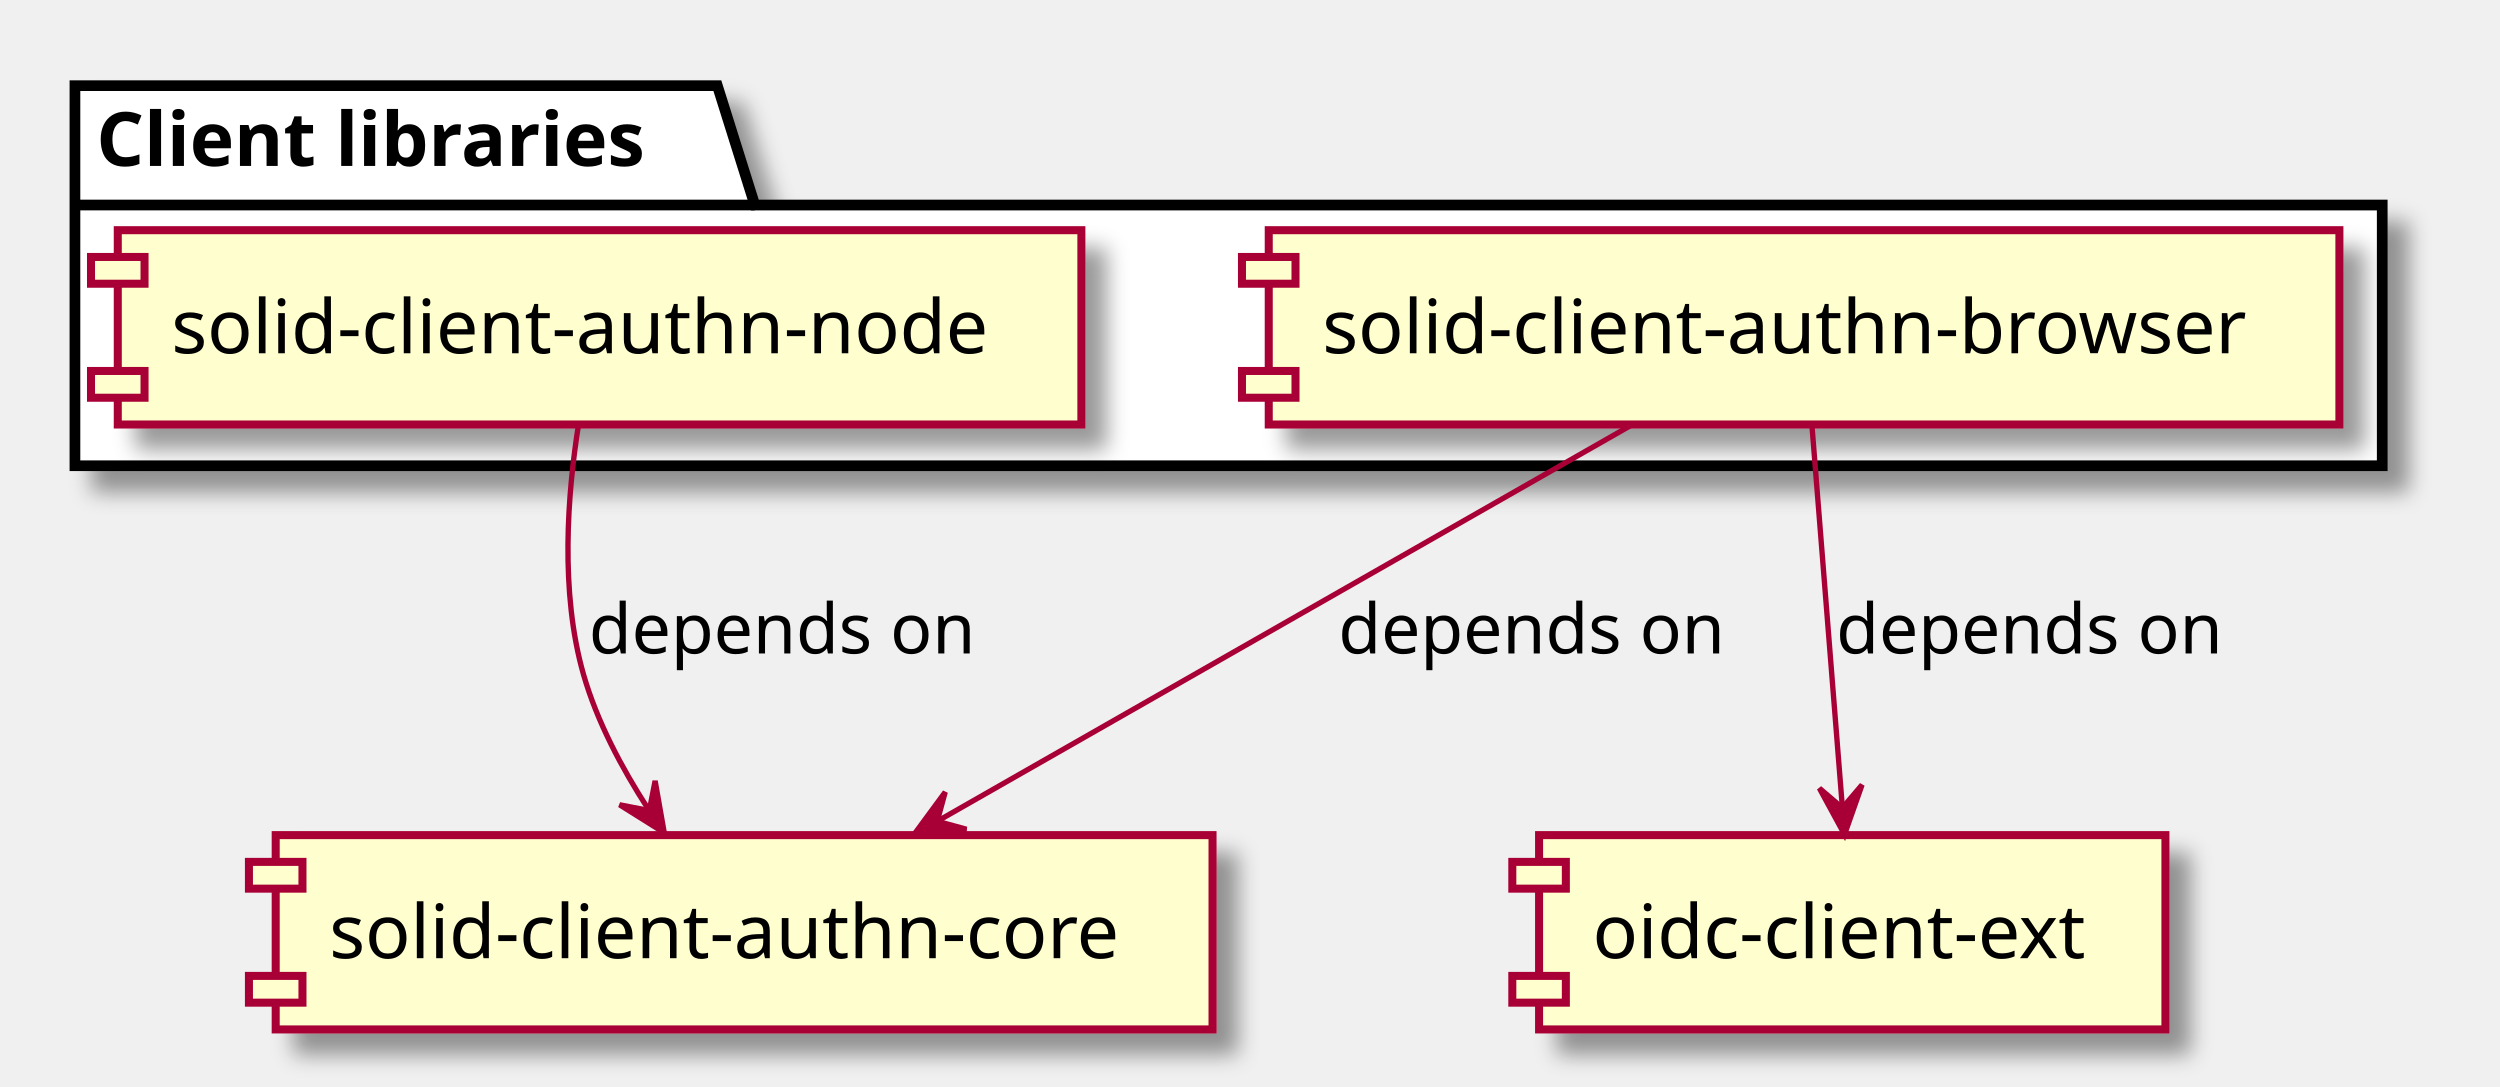
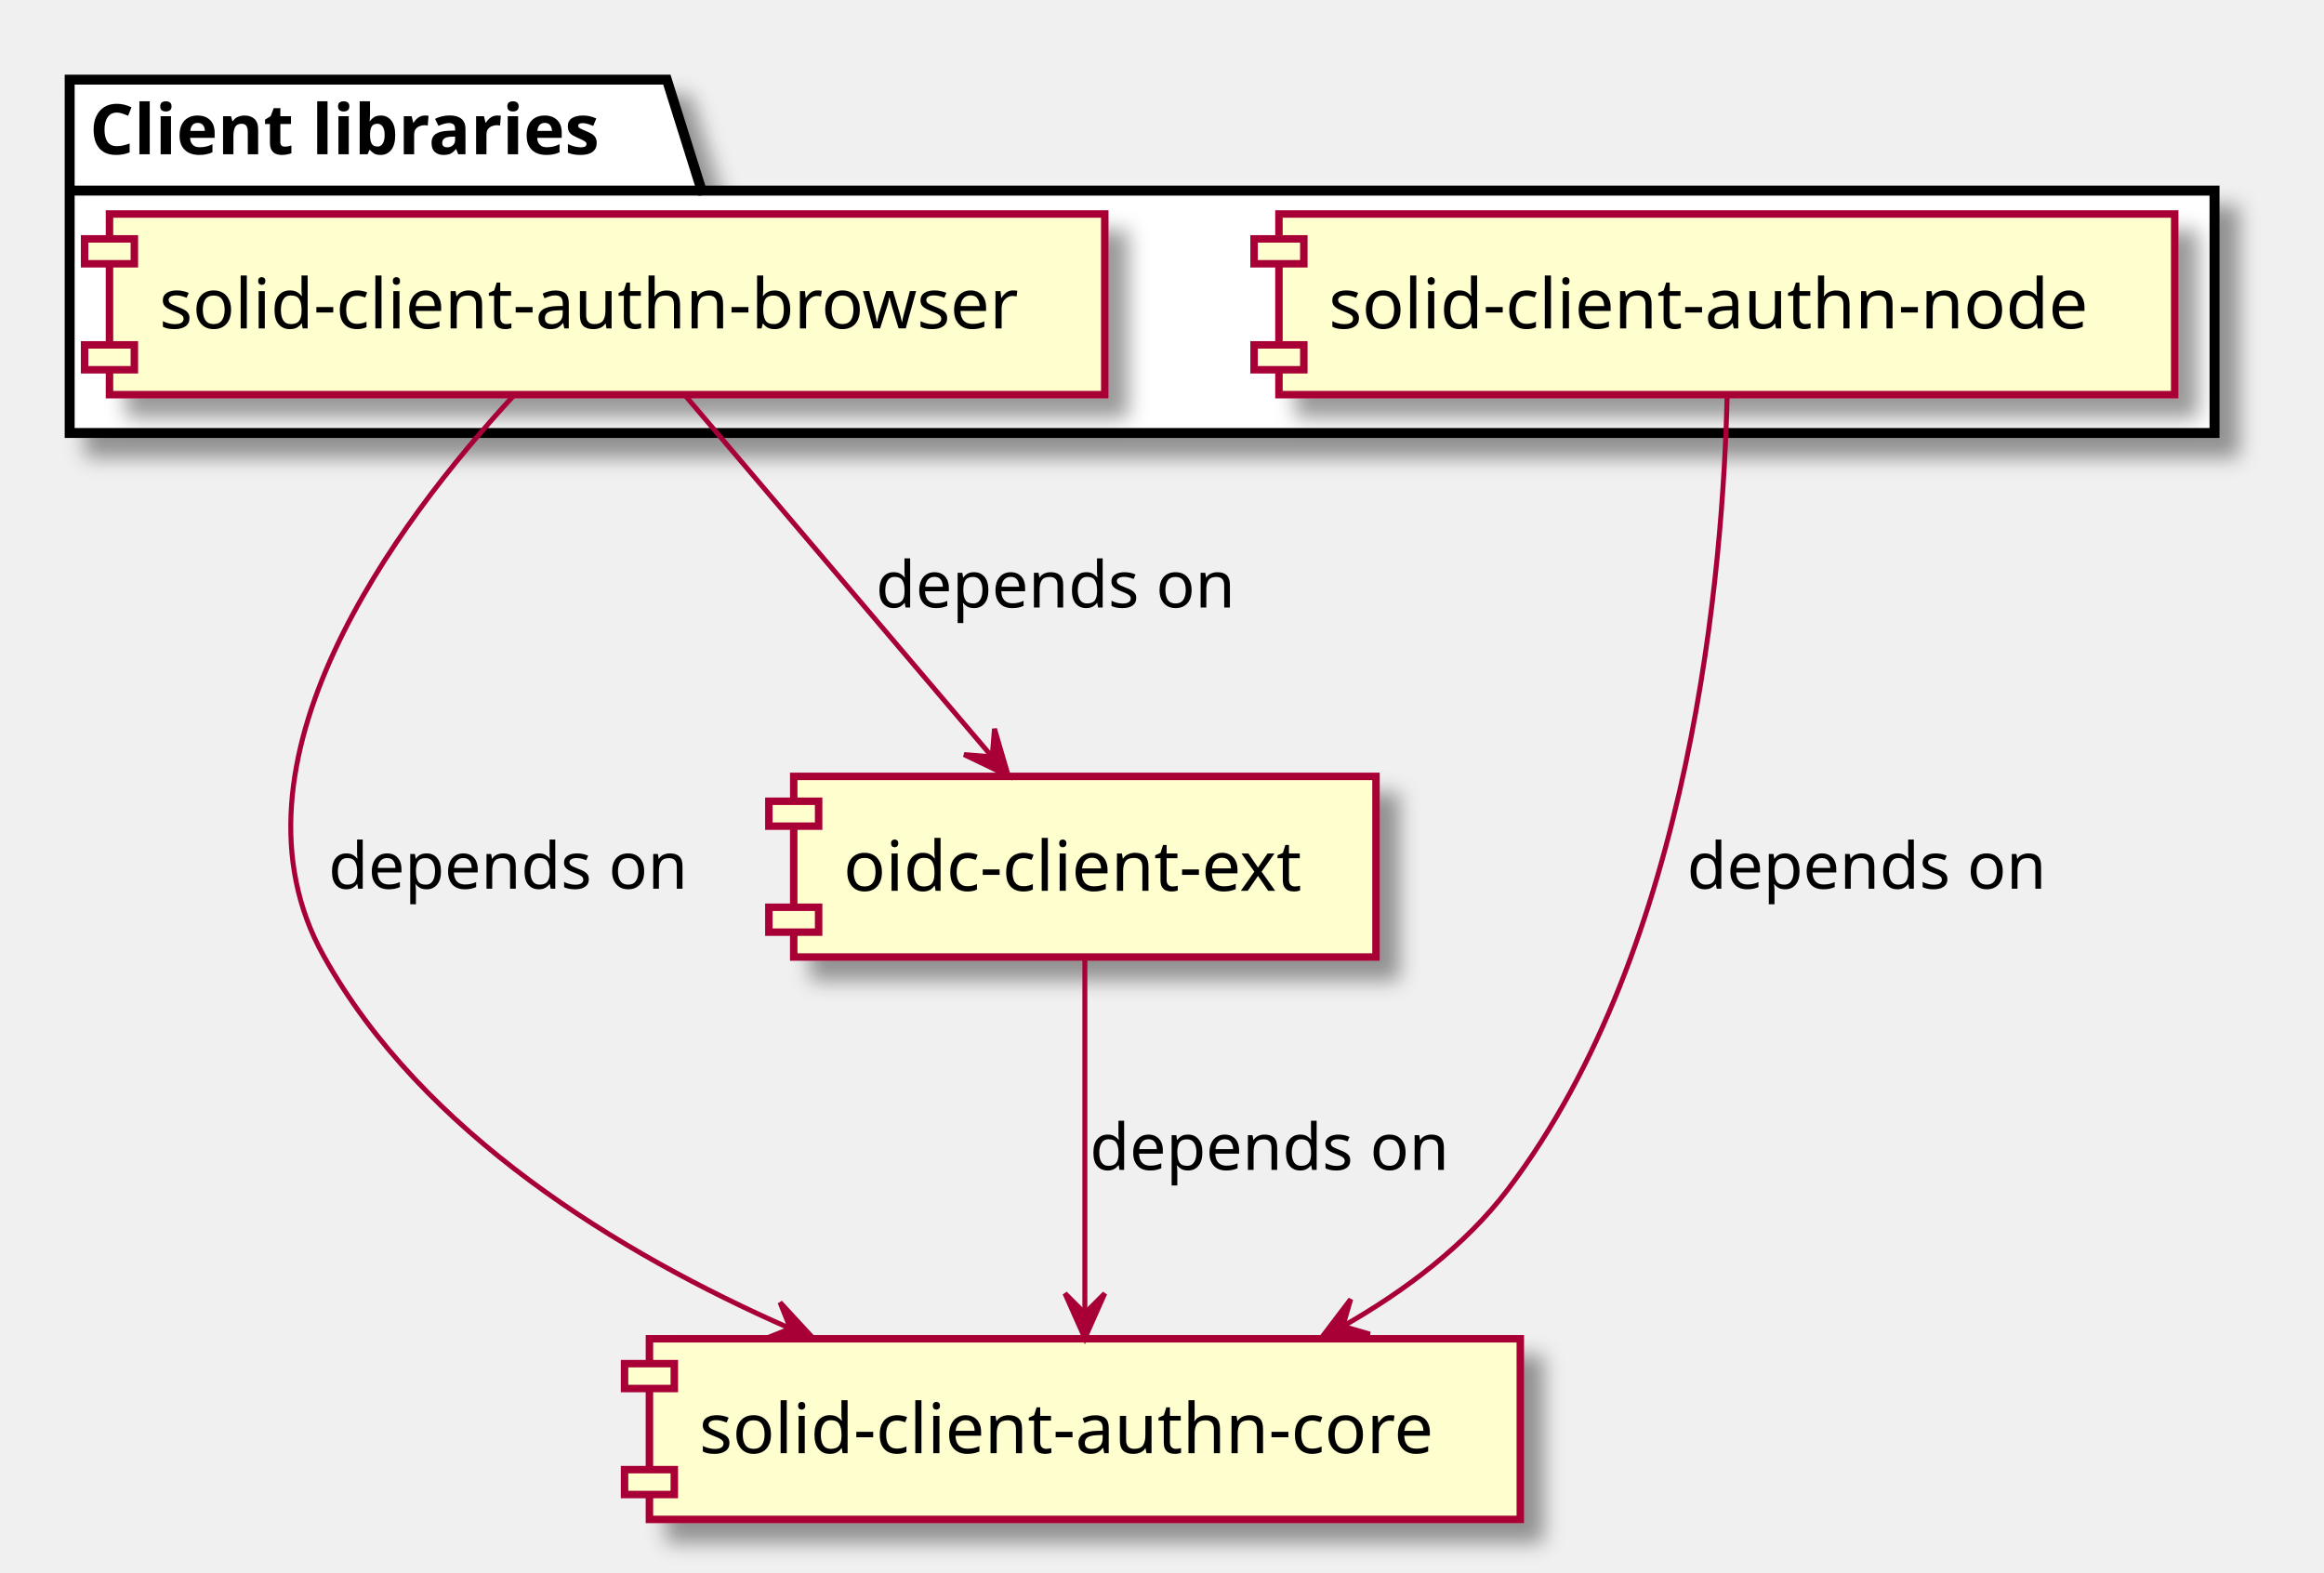
- <svg xmlns="http://www.w3.org/2000/svg" contentScriptType="application/ecmascript" contentStyleType="text/css" height="203px" preserveAspectRatio="none" style="width:467px;height:203px;" version="1.1" viewBox="0 0 467 203" width="467px" zoomAndPan="magnify">
+ <svg xmlns="http://www.w3.org/2000/svg" contentScriptType="application/ecmascript" contentStyleType="text/css" height="316px" preserveAspectRatio="none" style="width:467px;height:316px;" version="1.1" viewBox="0 0 467 316" width="467px" zoomAndPan="magnify">
  <defs>
-     <filter height="300%" id="f3f390p7lygmk" width="300%" x="-1" y="-1">
+     <filter height="300%" id="f1lgxr19ijsz5o" width="300%" x="-1" y="-1">
      <feGaussianBlur result="blurOut" stdDeviation="2.0" />
      <feColorMatrix in="blurOut" result="blurOut2" type="matrix" values="0 0 0 0 0 0 0 0 0 0 0 0 0 0 0 0 0 0 .4 0" />
      <feOffset dx="4.0" dy="4.0" in="blurOut2" result="blurOut3" />
      <feBlend in="SourceGraphic" in2="blurOut3" mode="normal" />
    </filter>
  </defs>
  <g>
-     <polygon fill="#FFFFFF" filter="url(#f3f390p7lygmk)" points="14,16,134,16,141,38.297,445,38.297,445,87,14,87,14,16" style="stroke: #000000; stroke-width: 2.0;" />
+     <polygon fill="#FFFFFF" filter="url(#f1lgxr19ijsz5o)" points="14,16,134,16,141,38.297,445,38.297,445,87,14,87,14,16" style="stroke: #000000; stroke-width: 2.0;" />
    <line style="stroke: #000000; stroke-width: 2.0;" x1="14" x2="141" y1="38.297" y2="38.297" />
    <text fill="#000000" font-family="sans-serif" font-size="14" font-weight="bold" lengthAdjust="spacingAndGlyphs" textLength="114" x="18" y="30.995">Client libraries</text>
-     <rect fill="#FEFECE" filter="url(#f3f390p7lygmk)" height="36.297" style="stroke: #A80036; stroke-width: 1.5;" width="200" x="237" y="43" />
-     <rect fill="#FEFECE" height="5" style="stroke: #A80036; stroke-width: 1.5;" width="10" x="232" y="48" />
-     <rect fill="#FEFECE" height="5" style="stroke: #A80036; stroke-width: 1.5;" width="10" x="232" y="69.297" />
-     <text fill="#000000" font-family="sans-serif" font-size="14" lengthAdjust="spacingAndGlyphs" textLength="180" x="247" y="65.995">solid-client-authn-browser</text>
-     <rect fill="#FEFECE" filter="url(#f3f390p7lygmk)" height="36.297" style="stroke: #A80036; stroke-width: 1.5;" width="180" x="22" y="43" />
+     <rect fill="#FEFECE" filter="url(#f1lgxr19ijsz5o)" height="36.297" style="stroke: #A80036; stroke-width: 1.5;" width="200" x="22" y="43" />
    <rect fill="#FEFECE" height="5" style="stroke: #A80036; stroke-width: 1.5;" width="10" x="17" y="48" />
    <rect fill="#FEFECE" height="5" style="stroke: #A80036; stroke-width: 1.5;" width="10" x="17" y="69.297" />
-     <text fill="#000000" font-family="sans-serif" font-size="14" lengthAdjust="spacingAndGlyphs" textLength="160" x="32" y="65.995">solid-client-authn-node</text>
-     <rect fill="#FEFECE" filter="url(#f3f390p7lygmk)" height="36.297" style="stroke: #A80036; stroke-width: 1.5;" width="175" x="51.5" y="156" />
-     <rect fill="#FEFECE" height="5" style="stroke: #A80036; stroke-width: 1.5;" width="10" x="46.5" y="161" />
-     <rect fill="#FEFECE" height="5" style="stroke: #A80036; stroke-width: 1.5;" width="10" x="46.5" y="182.297" />
-     <text fill="#000000" font-family="sans-serif" font-size="14" lengthAdjust="spacingAndGlyphs" textLength="155" x="61.5" y="178.995">solid-client-authn-core</text>
-     <rect fill="#FEFECE" filter="url(#f3f390p7lygmk)" height="36.297" style="stroke: #A80036; stroke-width: 1.5;" width="117" x="287.5" y="156" />
-     <rect fill="#FEFECE" height="5" style="stroke: #A80036; stroke-width: 1.5;" width="10" x="282.5" y="161" />
-     <rect fill="#FEFECE" height="5" style="stroke: #A80036; stroke-width: 1.5;" width="10" x="282.5" y="182.297" />
-     <text fill="#000000" font-family="sans-serif" font-size="14" lengthAdjust="spacingAndGlyphs" textLength="97" x="297.5" y="178.995">oidc-client-ext</text>
-     <path d="M305.188,79.155 C269.682,99.419 212.346,132.141 175.165,153.361 " fill="none" id="solid-client-authn-browser-solid-client-authn-core" style="stroke: #A80036; stroke-width: 1.0;" />
-     <polygon fill="#A80036" points="170.733,155.89,180.532,154.903,175.076,153.411,176.567,147.955,170.733,155.89" style="stroke: #A80036; stroke-width: 1.0;" />
-     <text fill="#000000" font-family="sans-serif" font-size="13" lengthAdjust="spacingAndGlyphs" textLength="75" x="250" y="122.067">depends on</text>
-     <path d="M338.446,79.155 C339.994,98.595 342.456,129.501 344.146,150.717 " fill="none" id="solid-client-authn-browser-oidc-client-ext" style="stroke: #A80036; stroke-width: 1.0;" />
-     <polygon fill="#A80036" points="344.558,155.89,347.83,146.601,344.161,150.905,339.856,147.236,344.558,155.89" style="stroke: #A80036; stroke-width: 1.0;" />
-     <text fill="#000000" font-family="sans-serif" font-size="13" lengthAdjust="spacingAndGlyphs" textLength="75" x="343" y="122.067">depends on</text>
-     <path d="M108.114,79.016 C105.984,92.268 104.578,110.58 109,126 C111.513,134.761 116.143,143.475 121.026,151.025 " fill="none" id="solid-client-authn-node-solid-client-authn-core" style="stroke: #A80036; stroke-width: 1.0;" />
-     <polygon fill="#A80036" points="124.082,155.566,122.375,145.866,121.29,151.418,115.738,150.333,124.082,155.566" style="stroke: #A80036; stroke-width: 1.0;" />
-     <text fill="#000000" font-family="sans-serif" font-size="13" lengthAdjust="spacingAndGlyphs" textLength="75" x="110" y="122.067">depends on</text>
+     <text fill="#000000" font-family="sans-serif" font-size="14" lengthAdjust="spacingAndGlyphs" textLength="180" x="32" y="65.995">solid-client-authn-browser</text>
+     <rect fill="#FEFECE" filter="url(#f1lgxr19ijsz5o)" height="36.297" style="stroke: #A80036; stroke-width: 1.5;" width="180" x="257" y="43" />
+     <rect fill="#FEFECE" height="5" style="stroke: #A80036; stroke-width: 1.5;" width="10" x="252" y="48" />
+     <rect fill="#FEFECE" height="5" style="stroke: #A80036; stroke-width: 1.5;" width="10" x="252" y="69.297" />
+     <text fill="#000000" font-family="sans-serif" font-size="14" lengthAdjust="spacingAndGlyphs" textLength="160" x="267" y="65.995">solid-client-authn-node</text>
+     <rect fill="#FEFECE" filter="url(#f1lgxr19ijsz5o)" height="36.297" style="stroke: #A80036; stroke-width: 1.5;" width="175" x="130.5" y="269" />
+     <rect fill="#FEFECE" height="5" style="stroke: #A80036; stroke-width: 1.5;" width="10" x="125.5" y="274" />
+     <rect fill="#FEFECE" height="5" style="stroke: #A80036; stroke-width: 1.5;" width="10" x="125.5" y="295.297" />
+     <text fill="#000000" font-family="sans-serif" font-size="14" lengthAdjust="spacingAndGlyphs" textLength="155" x="140.5" y="291.995">solid-client-authn-core</text>
+     <rect fill="#FEFECE" filter="url(#f1lgxr19ijsz5o)" height="36.297" style="stroke: #A80036; stroke-width: 1.5;" width="117" x="159.5" y="156" />
+     <rect fill="#FEFECE" height="5" style="stroke: #A80036; stroke-width: 1.5;" width="10" x="154.5" y="161" />
+     <rect fill="#FEFECE" height="5" style="stroke: #A80036; stroke-width: 1.5;" width="10" x="154.5" y="182.297" />
+     <text fill="#000000" font-family="sans-serif" font-size="14" lengthAdjust="spacingAndGlyphs" textLength="97" x="169.5" y="178.995">oidc-client-ext</text>
+     <path d="M103.374,79.328 C79.481,105.155 43.541,153.417 65,192 C84.917,227.81 124.539,251.853 158.471,266.791 " fill="none" id="solid-client-authn-browser-solid-client-authn-core" style="stroke: #A80036; stroke-width: 1.0;" />
+     <polygon fill="#A80036" points="163.433,268.929,156.751,261.694,158.841,266.951,153.585,269.041,163.433,268.929" style="stroke: #A80036; stroke-width: 1.0;" />
+     <text fill="#000000" font-family="sans-serif" font-size="13" lengthAdjust="spacingAndGlyphs" textLength="75" x="66" y="178.567">depends on</text>
+     <path d="M137.424,79.155 C154.289,99.007 181.313,130.816 199.354,152.053 " fill="none" id="solid-client-authn-browser-oidc-client-ext" style="stroke: #A80036; stroke-width: 1.0;" />
+     <polygon fill="#A80036" points="202.614,155.89,199.835,146.441,199.377,152.079,193.739,151.621,202.614,155.89" style="stroke: #A80036; stroke-width: 1.0;" />
+     <text fill="#000000" font-family="sans-serif" font-size="13" lengthAdjust="spacingAndGlyphs" textLength="75" x="176" y="122.067">depends on</text>
+     <path d="M347.068,79.145 C346.297,113.748 340.158,190.073 303,239 C294.419,250.299 282.36,259.341 270.015,266.394 " fill="none" id="solid-client-authn-node-solid-client-authn-core" style="stroke: #A80036; stroke-width: 1.0;" />
+     <polygon fill="#A80036" points="265.46,268.903,275.273,268.065,269.84,266.491,271.413,261.057,265.46,268.903" style="stroke: #A80036; stroke-width: 1.0;" />
+     <text fill="#000000" font-family="sans-serif" font-size="13" lengthAdjust="spacingAndGlyphs" textLength="75" x="339" y="178.567">depends on</text>
+     <path d="M218,192.155 C218,211.595 218,242.501 218,263.717 " fill="none" id="oidc-client-ext-solid-client-authn-core" style="stroke: #A80036; stroke-width: 1.0;" />
+     <polygon fill="#A80036" points="218,268.89,222,259.89,218,263.89,214,259.89,218,268.89" style="stroke: #A80036; stroke-width: 1.0;" />
+     <text fill="#000000" font-family="sans-serif" font-size="13" lengthAdjust="spacingAndGlyphs" textLength="75" x="219" y="235.067">depends on</text>
  </g>
</svg>
